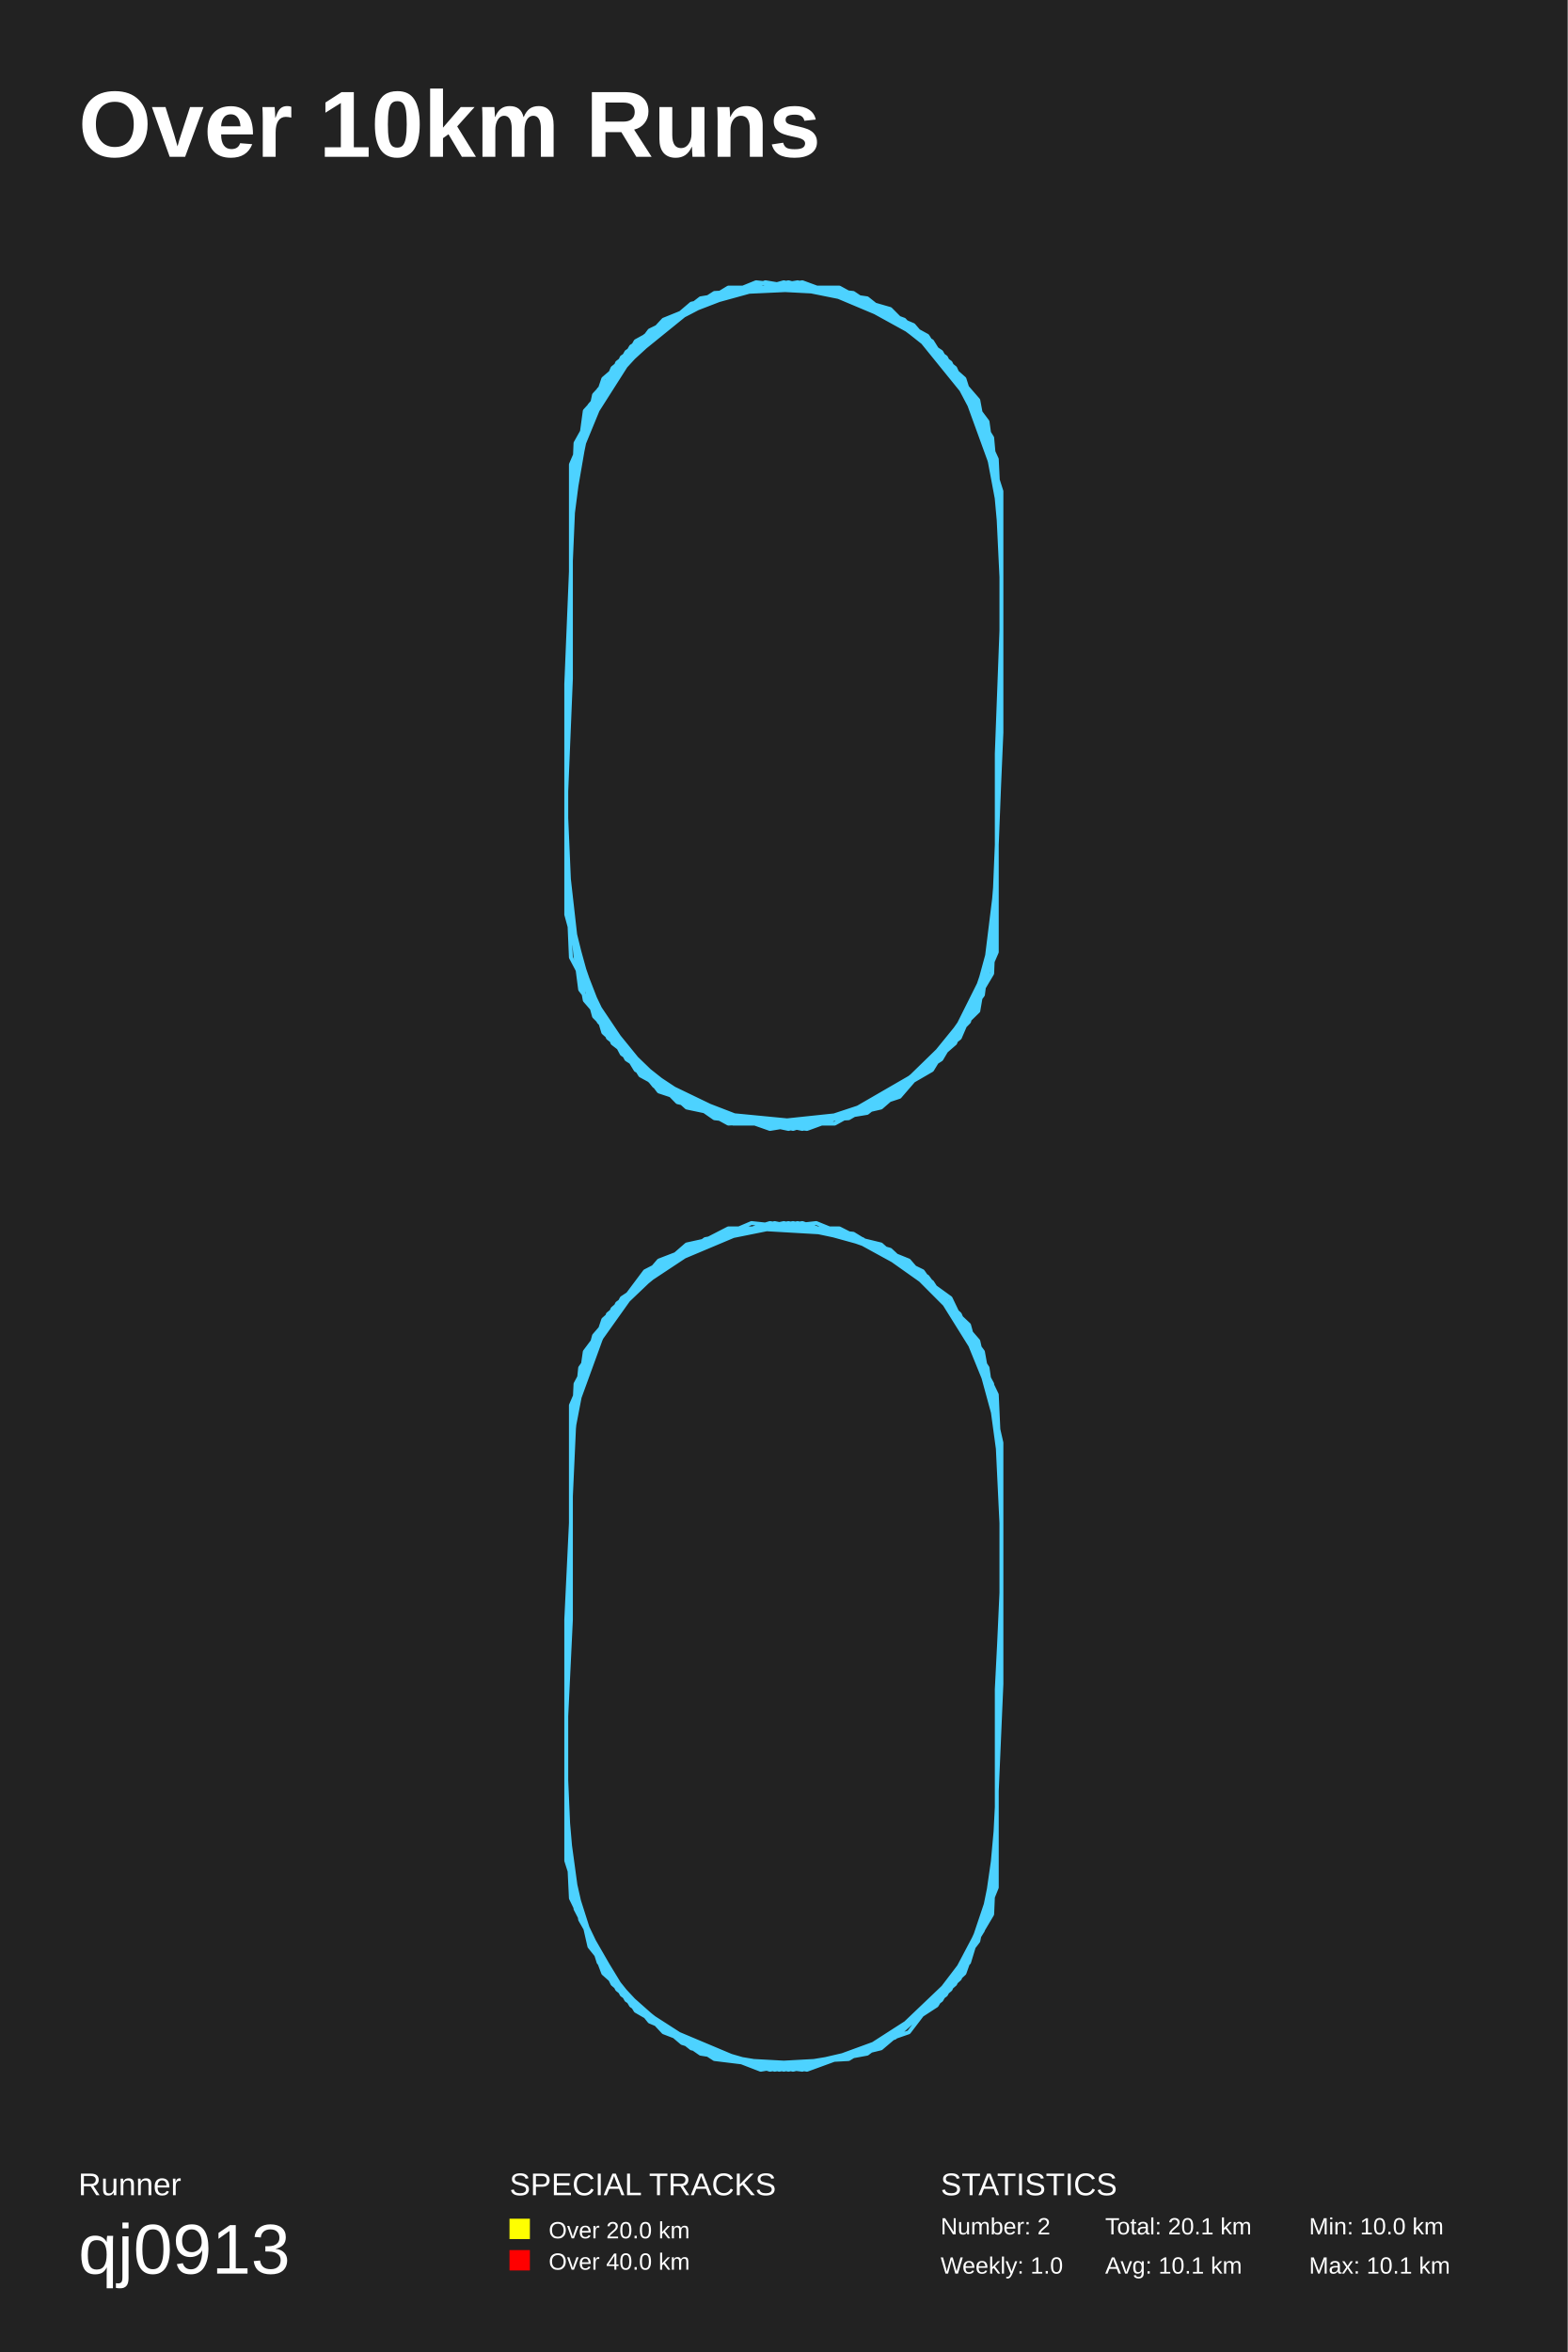
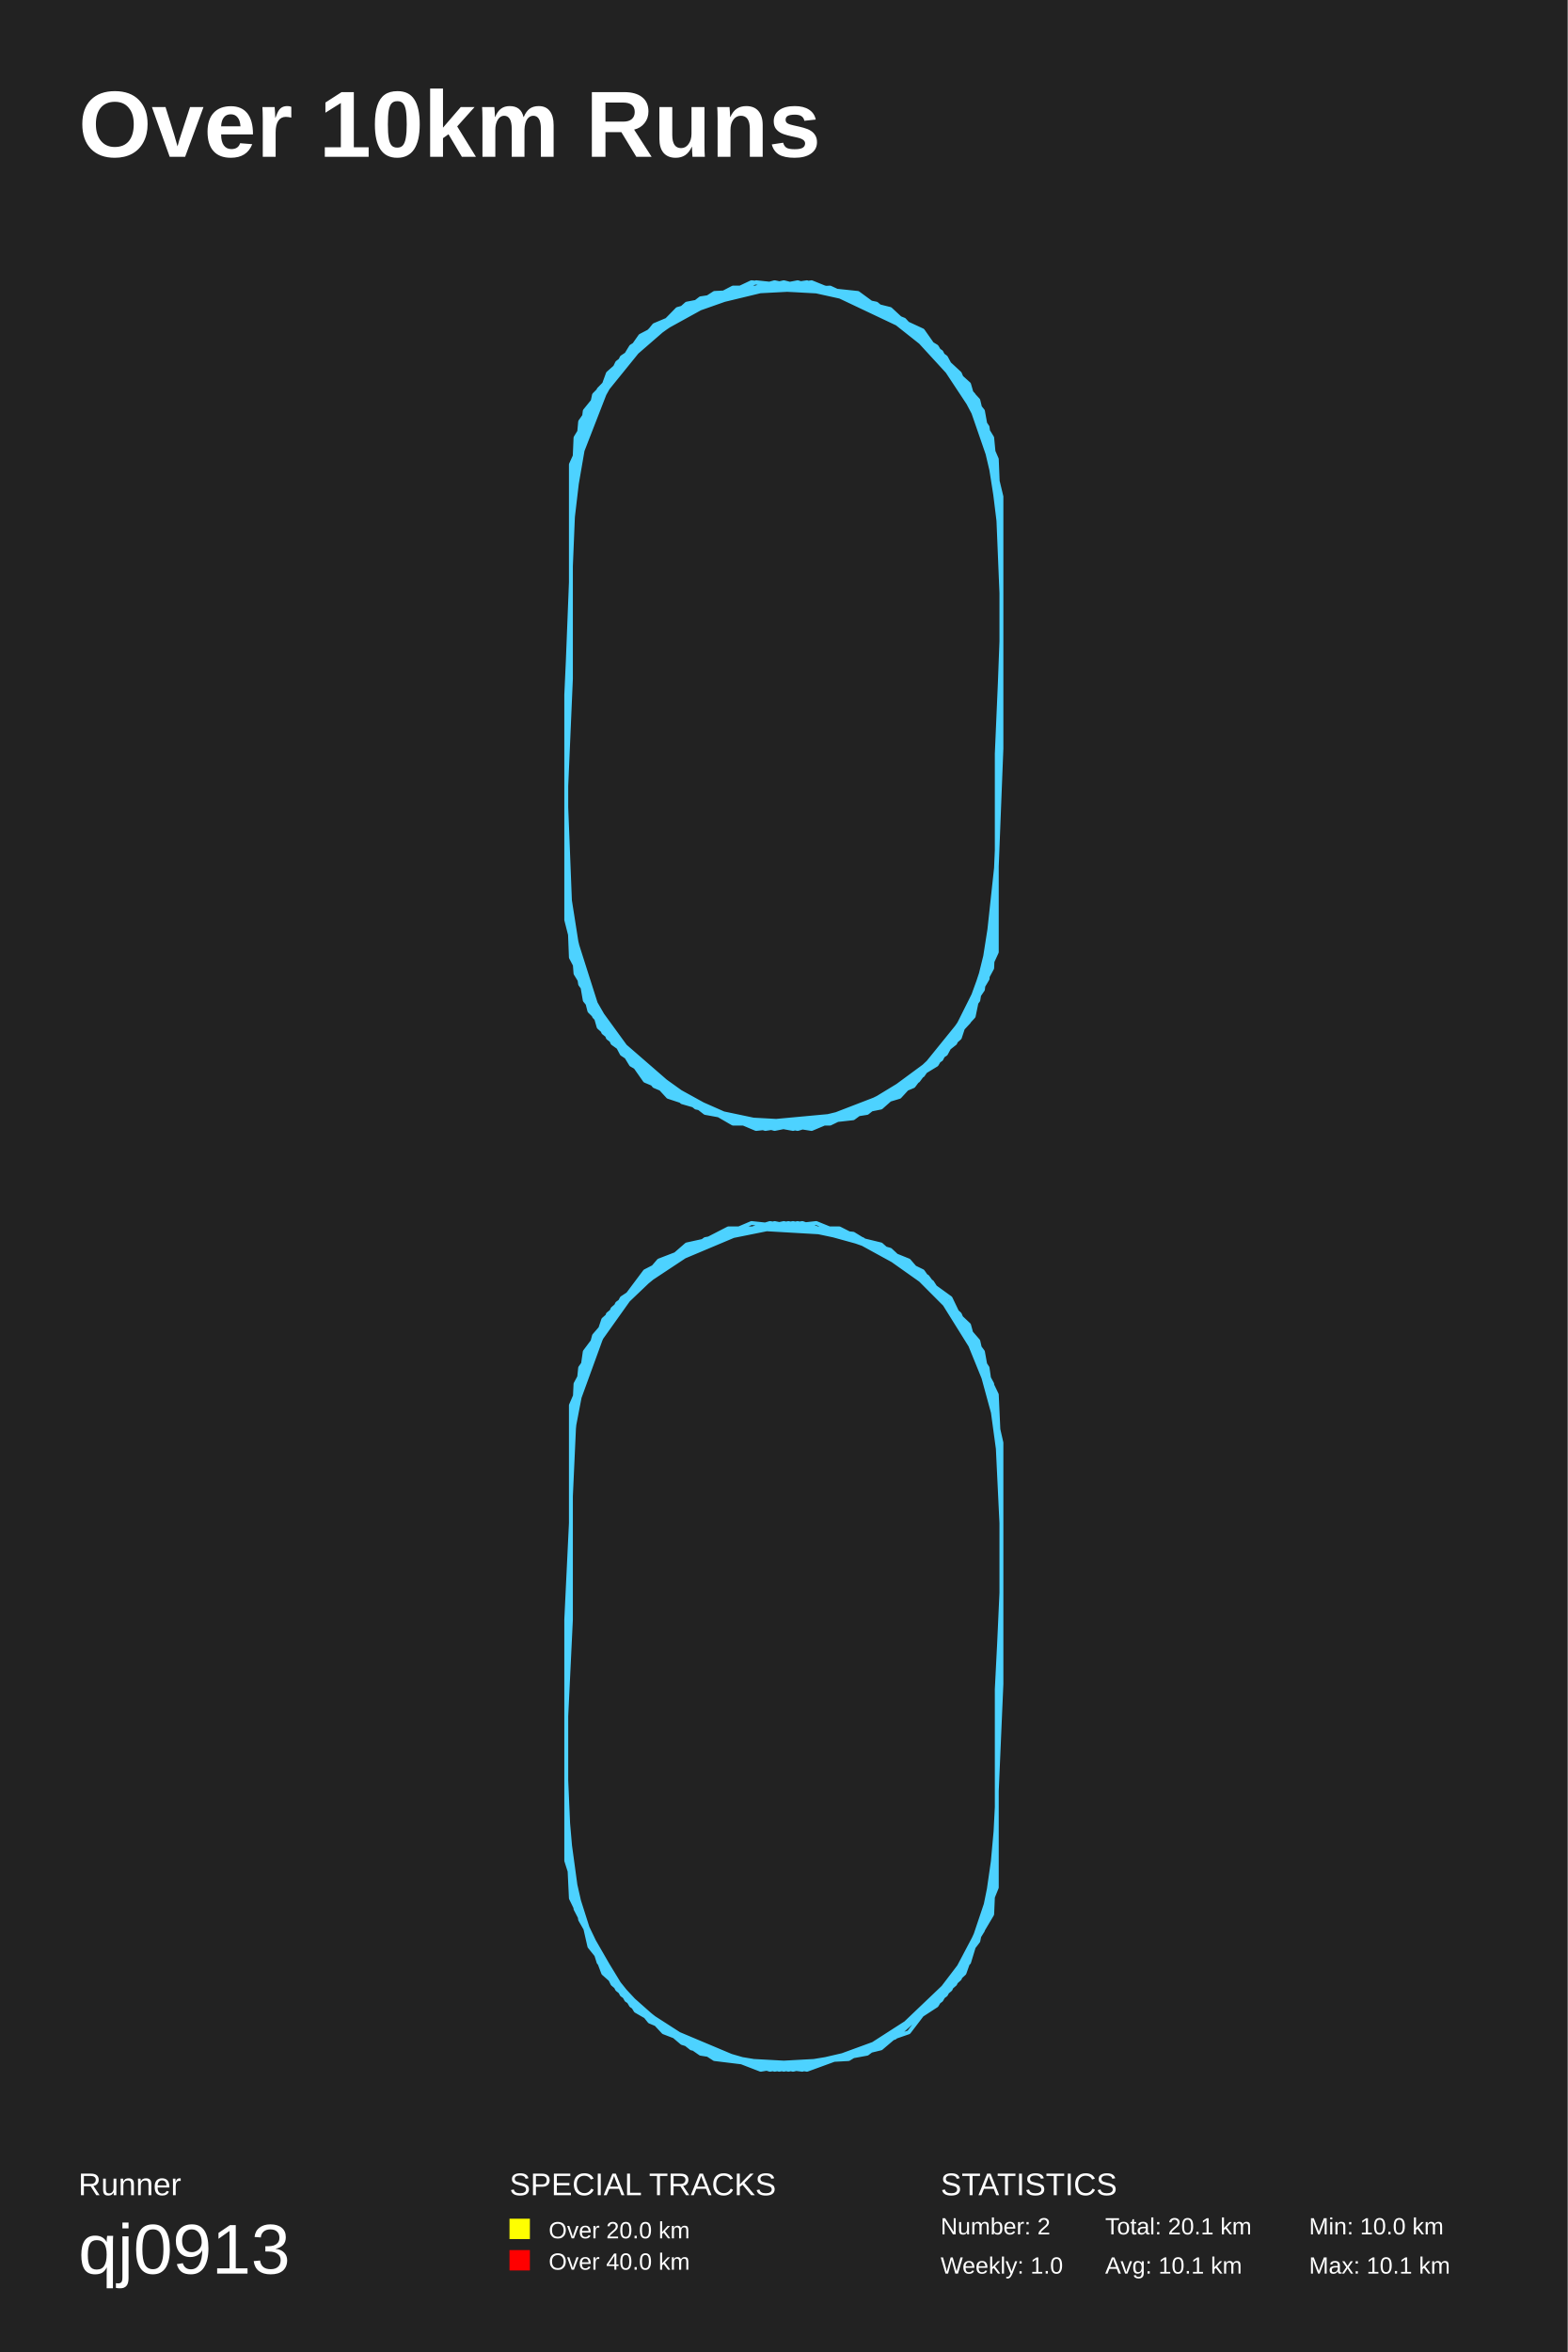
<svg xmlns="http://www.w3.org/2000/svg" baseProfile="full" height="300mm" version="1.1" viewBox="0,0,200,300" width="200mm">
  <defs />
  <rect fill="#222222" height="300" width="200" x="0" y="0" />
  <text fill="#FFFFFF" style="font-size:12px; font-family:Arial; font-weight:bold;" x="10" y="20">Over 10km Runs</text>
  <text fill="#FFFFFF" style="font-size:4px; font-family:Arial" x="10" y="280">Runner</text>
  <text fill="#FFFFFF" style="font-size:9px; font-family:Arial" x="10" y="290">qj0913</text>
  <text fill="#FFFFFF" style="font-size:4px; font-family:Arial" x="65" y="280">SPECIAL TRACKS</text>
  <rect fill="yellow" height="2.6" width="2.6" x="65" y="283" />
  <text fill="#FFFFFF" style="font-size:3px; font-family:Arial" x="70" y="285.5">Over 20.0 km</text>
  <rect fill="red" height="2.6" width="2.6" x="65" y="287" />
  <text fill="#FFFFFF" style="font-size:3px; font-family:Arial" x="70" y="289.5">Over 40.0 km</text>
  <text fill="#FFFFFF" style="font-size:4px; font-family:Arial" x="120" y="280">STATISTICS</text>
  <text fill="#FFFFFF" style="font-size:3px; font-family:Arial" x="120" y="285">Number: 2</text>
  <text fill="#FFFFFF" style="font-size:3px; font-family:Arial" x="120" y="290">Weekly: 1.0</text>
  <text fill="#FFFFFF" style="font-size:3px; font-family:Arial" x="141" y="285">Total: 20.1 km</text>
  <text fill="#FFFFFF" style="font-size:3px; font-family:Arial" x="141" y="290">Avg: 10.1 km</text>
  <text fill="#FFFFFF" style="font-size:3px; font-family:Arial" x="167" y="285">Min: 10.0 km</text>
  <text fill="#FFFFFF" style="font-size:3px; font-family:Arial" x="167" y="290">Max: 10.1 km</text>
-   <polyline fill="none" opacity="1" points="127.757,64.709 125.395,53.089 117.717,42.835 107.087,37.367 94.094,36.684 82.873,42.152 75.196,52.405 72.834,66.076 72.834,77.013 72.243,89.317 72.243,102.304 72.243,114.608 74.605,127.595 84.055,138.532 96.457,143.316 108.268,142.633 118.898,136.481 125.985,124.861 127.166,111.874 127.166,98.203 127.757,85.215 127.757,72.228 127.166,58.557 121.851,46.937 110.63,38.051 96.457,36.0 84.645,40.785 75.196,51.722 72.834,64.709 72.834,78.38 72.243,90.684 72.243,106.405 72.834,118.709 77.558,132.38 88.779,141.266 100.591,144.0 112.402,141.266 121.851,133.063 127.166,120.076 127.166,107.089 127.757,93.418 127.757,80.431 127.757,66.76 125.985,53.772 118.308,43.519 105.906,36.684 92.913,36.684 81.692,43.519 74.605,53.772 72.834,67.443 72.834,81.114 72.243,95.469 72.243,109.139 73.424,122.127 79.33,134.43 91.141,142.633 102.953,144.0 114.174,139.899 123.623,130.329 127.166,117.342 127.166,104.355 127.757,90.684 127.757,77.696 127.757,64.709 124.804,51.722 116.536,41.468 105.315,36.684 91.141,37.367 79.921,44.886 73.424,56.506 72.834,70.861 72.834,84.532 72.243,98.203 72.243,112.557 74.015,126.228 82.873,137.848 94.685,143.316 107.677,142.633 120.079,135.114 126.576,122.81 127.166,109.139 127.166,96.152 127.757,81.798 127.757,68.127 125.985,54.456 118.308,43.519 107.087,36.684 94.094,36.684 82.283,42.835 74.605,53.772 72.834,66.076 72.834,80.431 72.243,94.101 72.243,108.456 72.834,122.127 79.33,134.43 91.732,142.633 104.725,143.316 115.945,138.532 124.804,128.279 127.166,115.291 127.166,101.62 127.757,87.95 127.757,73.595 127.166,61.291 123.032,48.304 112.993,39.418 100.591,36.0 88.189,38.734 76.968,48.304 72.834,60.608 72.834,73.595 72.834,86.582 72.243,100.937 72.243,115.291 75.196,127.595 84.645,139.215 98.228,144.0 110.63,141.949 121.851,133.063 127.166,120.076 127.166,105.722 127.757,92.734 127.757,78.38 127.757,65.393 124.804,51.722 117.127,42.152 104.134,36.684 91.141,37.367 79.33,45.57 73.424,57.874 72.834,71.544 72.834,85.215 72.243,98.203 72.243,111.874 74.015,124.861 81.102,136.481 93.504,143.316 106.496,143.316 118.898,136.481 125.985,124.861 127.166,111.19 127.166,98.886 127.757,83.848 127.757,70.177 126.576,57.19 120.67,45.57 110.04,38.051 97.638,36.0 84.645,40.785 75.787,50.355 72.834,64.709 72.834,77.013 72.243,90 72.243,104.355 72.834,118.025 76.377,130.329 87.007,140.582 100.591,144.0 112.993,140.582 123.032,131.013 127.166,118.709 127.166,103.671 127.757,90.684 127.757,75.646 127.757,64.025 123.623,49.671 115.355,40.785 102.362,36.0 89.37,38.051 78.149,46.937 72.834,59.241 72.834,73.595 72.243,87.266 72.243,100.937 72.243,114.608 75.787,128.962 83.464,138.532 95.866,143.316 107.677,142.633 120.079,135.114 125.985,124.861 127.166,110.507 127.166,97.519 127.757,83.848 127.757,70.177 126.576,56.506 120.079,44.886 108.859,37.367 96.457,36.0 84.645,40.785 75.787,50.355 72.834,64.025 72.834,78.38 72.243,90.684 72.243,105.038 72.834,118.025 76.968,131.696 87.598,141.266 100.591,144.0 112.402,141.266 123.623,130.329 127.166,118.025 127.166,102.988 127.757,90.684 127.757,76.329 127.757,62.658 123.623,49.671 113.583,39.418 101.772,36.0 89.37,38.051 78.739,46.253 72.834,60.608 72.834,72.912 72.243,87.266 72.243,100.937 72.243,114.608 75.196,127.595 84.055,139.215 96.457,143.316 109.449,141.949 120.079,135.114 126.576,122.127 127.166,107.772 127.757,92.734 127.757,80.431 127.757,65.393 124.804,52.405 115.945,41.468 105.315,36.684 91.141,37.367 80.511,44.203 73.424,56.506 72.834,70.177 72.834,84.532 72.243,96.152 72.243,111.19 74.015,124.861 82.283,137.165 93.504,143.316 107.087,142.633 117.717,137.165 125.395,126.912 127.166,112.557 127.166,97.519 127.757,84.532 127.757,70.177 126.576,57.19 120.079,44.886 109.449,38.051 96.457,36.0 85.236,40.785 74.605,52.405 72.834,65.393 72.834,79.747 72.243,93.418 72.243,108.456 72.834,122.127 79.921,135.114 90.551,141.949 104.725,143.316 115.945,138.532 125.395,126.912 127.166,113.241 127.166,97.519 127.757,84.532 127.757,68.81 126.576,55.823 118.308,42.835 107.087,36.684 92.323,37.367 81.102,43.519 73.424,57.19 72.834,69.494 72.834,83.848 72.243,96.836 72.243,111.874 74.015,124.861 81.692,137.165 92.913,143.316 107.087,142.633 117.717,137.165 125.395,126.228 127.166,111.874 127.166,97.519 127.757,83.165 127.757,69.494 126.576,55.823 118.898,43.519 107.677,37.367 93.504,36.684 82.283,42.835 74.015,55.823 72.834,67.443 72.834,81.798 72.243,96.836 72.243,109.139 74.015,124.861 81.102,136.481 95.275,143.316 107.087,142.633 120.079,135.114 126.576,124.177 127.166,109.823 127.166,96.152 127.757,80.431 127.757,66.76 124.804,51.038 116.536,41.468 102.362,36.0 89.96,38.051 78.149,47.62 72.834,59.241 72.834,74.279 72.243,87.266 72.243,102.304 72.243,115.291 76.377,130.329 86.417,140.582 101.181,144.0 113.583,139.899 124.804,128.962 127.166,115.291 127.166,100.253 127.757,86.582 127.757,70.861 127.166,58.557 121.261,46.253 111.221,38.734 97.638,36.0 85.236,40.785 75.196,51.722 72.834,64.709 72.834,79.063 72.243,92.051 72.243,105.722 72.834,119.393 78.149,133.063 88.779,141.266 102.362,144.0 114.764,139.899 124.804,128.279 127.166,115.291 127.166,100.937 127.757,87.95 127.757,72.912 127.166,61.291 122.442,48.304 113.583,39.418 100,36.0 87.598,39.418 76.377,49.671 72.834,61.975 72.834,76.329 72.243,88.633 72.243,103.671 72.243,116.658 75.787,129.646 85.236,139.215 98.228,144.0 111.221,141.266 122.442,132.38 127.166,121.443 127.166,107.089 127.757,93.418 127.757,79.063 127.757,64.709 124.804,51.722 117.127,42.152" stroke="#4DD2FF" stroke-dasharray="none" stroke-linecap="round" stroke-linejoin="round" stroke-width="0.5" />
-   <polyline fill="none" opacity="1" points="72.243,216.836 72.243,229.139 72.834,242.127 78.149,253.063 88.189,261.266 99.409,264.0 111.221,261.266 120.67,254.43 126.576,243.494 127.166,230.507 127.166,217.519 127.757,205.215 127.757,192.912 127.166,179.924 122.442,167.62 113.583,159.418 101.772,156.0 88.189,158.734 78.149,166.937 72.834,179.241 72.834,191.544 72.834,203.848 72.243,216.152 72.243,229.139 72.834,241.443 78.149,253.063 87.007,260.582 98.228,264.0 109.449,261.949 119.489,255.798 125.395,246.228 127.166,233.924 127.166,221.62 127.757,208.633 127.757,197.013 127.757,184.025 124.804,171.038 116.536,161.468 107.087,156.684 92.913,156.684 82.283,162.152 74.605,172.405 72.834,184.709 72.834,196.329 72.243,208.633 72.243,220.253 72.243,233.241 74.015,244.861 80.511,255.798 91.141,262.633 102.362,264.0 114.174,259.899 123.032,251.013 127.166,238.709 127.166,225.722 127.757,212.051 127.757,200.431 127.757,186.76 125.985,174.456 118.898,163.519 108.859,157.367 95.866,156.0 84.645,160.785 75.787,170.355 72.834,182.658 72.834,194.962 72.243,207.266 72.243,218.886 72.243,231.874 74.015,244.861 79.921,255.114 90.551,261.949 102.953,264.0 114.174,259.899 123.032,251.696 127.166,240.076 127.166,227.089 127.166,216.152 127.757,203.165 127.757,190.861 127.166,177.874 121.261,165.57 111.811,158.734 100,156.0 87.598,158.734 77.558,168.304 73.424,177.874 72.834,190.861 72.834,203.165 72.243,216.152 72.243,228.456 72.834,241.443 78.739,253.747 87.598,260.582 98.819,264.0 109.449,261.949 119.489,255.798 125.395,246.228 127.166,233.924 127.166,222.304 127.757,209.317 127.757,197.696 127.757,185.393 125.395,173.089 117.717,162.152 106.496,156.684 94.094,156.684 83.464,161.468 75.787,170.355 72.834,182.658 72.834,194.962 72.243,207.266 72.243,218.886 72.243,231.874 73.424,243.494 80.511,255.798 89.37,261.949 102.362,264.0 114.174,259.899 122.442,252.38 127.166,240.76 127.166,228.456 127.166,216.152 127.757,203.165 127.757,190.861 127.166,177.874 121.261,166.253 111.811,158.734 98.819,156.0 87.598,159.418 77.558,167.62 72.834,180.608 72.834,192.912 72.834,206.582 72.243,218.886 72.243,231.19 73.424,243.494 79.33,254.43 88.779,261.266 100,264.0 112.402,261.266 121.851,253.063 126.576,242.81 127.166,230.507 127.166,218.886 127.757,206.582 127.757,194.279 127.166,181.975 124.213,170.355 116.536,161.468 106.496,156.684 94.685,156.684 84.055,160.785 75.787,170.355 72.834,181.975 72.834,193.595 72.834,205.215 72.243,217.519 72.243,229.823 72.834,242.127 78.149,253.063 87.007,260.582 98.228,264.0 110.04,261.949 119.489,255.798 125.985,244.861 127.166,233.924 127.166,220.937 127.757,210 127.757,196.329 127.757,185.393 125.395,172.405 118.308,162.835 107.677,157.367 95.866,156.684 84.645,160.785 75.787,170.355 72.834,182.658 72.834,194.279 72.243,206.582 72.243,218.886 72.243,231.19 73.424,243.494 78.739,253.747 88.189,261.266 99.409,264.0 111.811,261.266 120.079,255.114 126.576,242.81 127.166,231.874 127.166,218.203 127.757,207.266 127.757,194.279 127.166,181.975 123.623,168.987 114.174,160.101 102.362,156.0 89.96,158.051 78.739,166.253 73.424,177.19 72.834,189.494 72.834,203.165 72.243,215.469 72.243,229.139 72.834,241.443 78.739,253.747 87.598,260.582 99.409,264.0 110.63,261.949 120.67,254.43 125.985,244.177 127.166,232.557 127.166,220.253 127.757,207.95 127.757,196.329 127.757,184.025 124.804,171.722 117.717,162.835 107.087,156.684 95.275,156.684 83.464,161.468 75.787,170.355 72.834,181.291 72.834,192.912 72.834,205.899 72.243,218.886 72.243,231.19 73.424,242.81 78.149,253.063 88.189,261.266 101.181,264.0 112.402,261.266 121.261,253.747 126.576,242.127 127.166,230.507 127.166,217.519 127.757,204.532 127.757,192.228 127.166,179.924 122.442,168.304 113.583,159.418 101.181,156.0 89.96,158.051 78.739,166.253 73.424,177.874 72.834,190.177 72.834,202.481 72.243,216.152 72.243,228.456 72.834,242.127 78.739,253.747 88.189,261.266 100.591,264.0 112.402,261.266 121.851,253.063 127.166,240.76 127.166,229.139 127.166,215.469 127.757,203.848 127.757,189.494 126.576,176.506 120.67,165.57 110.04,158.051 98.228,156.0 87.007,159.418 76.968,168.304 72.834,180.608 72.834,193.595 72.834,205.215 72.243,218.203 72.243,229.823 73.424,243.494 78.739,253.747 89.37,261.949 102.362,264.0 113.583,259.899 123.623,250.329 127.166,238.709 127.166,226.405 127.757,213.418 127.757,201.114 127.757,188.127 125.985,175.139 118.308,162.835 107.087,156.684 93.504,156.684 82.283,162.835 74.015,174.456 72.834,186.076 72.834,199.063 72.243,210.684 72.243,224.355 72.243,237.342 76.377,250.329 84.645,259.215 97.047,264.0 109.449,261.949 120.079,255.114 126.576,244.177 127.166,230.507 127.166,218.886 127.757,205.215 127.757,193.595 127.166,178.557 122.442,167.62 112.402,158.734 101.181,156.0 87.598,158.734 78.149,166.937 72.834,179.241 72.834,190.861 72.834,205.899 72.243,218.203 72.243,231.874 74.015,244.861 81.102,256.481 91.732,262.633 104.134,263.316 115.945,259.215 124.804,247.595 127.166,235.975 127.166,221.62 127.757,210 127.757,195.646 127.757,184.025 124.804,171.038 115.945,160.785 104.134,156.0 91.732,157.367 79.33,165.57 73.424,176.506 72.834,188.81 72.834,201.798 72.243,214.785 72.243,227.089 72.834,240.76 76.968,251.696 87.007,260.582 98.819,264.0 110.63,261.949 121.851,253.063 127.166,240.76 127.166,228.456 127.757,214.785 127.757,201.114 127.757,187.443 125.985,175.139 118.898,163.519 107.677,157.367 95.866,156.684 82.873,162.152 75.196,171.722 72.834,184.025 72.834,197.013 72.243,210 72.243,223.671 72.243,235.291 75.196,248.279 82.873,257.848 95.866,263.316 108.268,262.633 119.489,255.798 125.985,244.861 127.166,231.874 127.166,219.57 127.757,206.582 127.757,192.912 127.166,179.924 122.442,167.62 112.993,159.418 100.591,156.0 87.598,158.734 77.558,168.304 72.834,181.291 72.834,194.962 72.243,207.95 72.243,220.253" stroke="#4DD2FF" stroke-dasharray="none" stroke-linecap="round" stroke-linejoin="round" stroke-width="0.5" />
+   <polyline fill="none" opacity="1" points="124.804,51.722 117.127,42.152 105.315,36.684 93.504,36.684 81.692,42.835 74.015,53.772 72.834,66.76 72.834,78.38 72.243,90.684 72.243,103.671 72.243,115.291 75.787,129.646 85.236,139.899 97.638,144.0 109.449,141.949 120.67,134.43 126.576,123.494 127.166,109.139 127.166,96.836 127.757,83.165 127.757,70.861 126.576,57.19 120.079,44.886 108.859,37.367 95.866,36.0 82.873,42.152 74.605,53.089 72.834,66.076 72.834,79.747 72.243,93.418 72.243,107.089 72.834,121.443 78.149,133.063 90.551,141.949 101.772,144.0 112.993,140.582 122.442,131.696 127.166,118.709 127.166,105.722 127.757,92.051 127.757,79.063 127.757,65.393 125.395,52.405 117.127,42.152 104.725,36.684 91.141,37.367 80.511,44.203 74.015,55.823 72.834,68.81 72.834,82.481 72.243,96.836 72.243,110.507 73.424,123.494 80.511,135.798 92.323,142.633 104.134,143.316 115.945,138.532 124.213,129.646 127.166,115.291 127.166,102.304 127.757,90 127.757,76.329 127.757,63.342 124.213,50.355 115.355,40.785 103.543,36.0 89.96,38.051 78.739,46.253 73.424,57.874 72.834,72.228 72.834,86.582 72.243,100.253 72.243,113.924 74.605,127.595 83.464,138.532 96.457,144.0 108.859,142.633 121.851,133.063 126.576,122.127 127.166,108.456 127.757,94.101 127.757,79.747 127.757,66.76 125.395,53.089 117.717,42.152 105.906,36.684 92.913,37.367 80.511,44.203 74.015,55.139 72.834,68.127 72.834,81.798 72.243,95.469 72.243,109.823 73.424,123.494 80.511,135.798 93.504,143.316 105.906,143.316 117.127,137.848 124.804,127.595 127.166,113.241 127.166,100.253 127.757,86.582 127.757,72.228 127.166,59.241 122.442,47.62 111.811,38.734 98.819,36.0 86.417,39.418 76.377,49.671 72.834,62.658 72.834,74.962 72.243,89.317 72.243,101.62 72.243,117.342 75.196,128.962 87.007,140.582 98.819,144.0 112.402,141.266 122.442,132.38 127.166,118.025 127.166,104.355 127.757,91.367 127.757,78.38 127.757,63.342 124.804,51.038 115.355,40.785 102.953,36.0 89.37,38.051 78.739,46.253 72.834,59.241 72.834,72.912 72.834,86.582 72.243,99.57 72.243,113.924 74.015,125.544 82.873,137.848 95.275,143.316 108.268,142.633 119.489,135.798 126.576,122.81 127.166,109.823 127.166,96.152 127.757,82.481 127.757,68.127 126.576,55.823 119.489,44.203 108.268,37.367 95.866,36.684 83.464,41.468 75.196,52.405 72.834,65.393 72.834,78.38 72.243,92.051 72.243,105.038 72.834,119.393 76.968,131.696 88.779,141.266 101.772,144.0 115.355,139.215 123.623,130.329 127.166,115.975 127.166,102.988 127.757,88.633 127.757,75.646 127.166,61.291 123.623,48.987 112.993,39.418 101.772,36.0 87.598,39.418 78.149,47.62 72.834,61.291 72.834,74.279 72.243,89.317 72.243,101.62 72.243,116.658 75.787,129.646 85.236,139.215 96.457,144.0 109.449,141.949 120.079,135.114 126.576,122.127 127.166,109.823 127.757,95.469 127.757,83.165 127.757,67.443 125.985,55.139 118.308,43.519 108.268,37.367 94.685,36.684 84.055,41.468 75.196,52.405 72.834,66.076 72.834,79.063 72.243,92.734 72.243,106.405 72.834,120.076 77.558,132.38 89.96,141.949 101.181,144.0 114.764,139.899 124.213,129.646 127.166,115.291 127.166,102.304 127.757,88.633 127.757,74.279 127.166,61.291 122.442,47.62 113.583,39.418 100,36.0 88.189,38.734 77.558,47.62 72.834,60.608 72.834,75.646 72.243,88.633 72.243,102.988 72.243,114.608 75.787,129.646 85.826,139.899 97.638,144.0 110.63,141.949 121.851,133.063 127.166,121.443 127.166,104.355 127.757,92.051 127.757,77.696 127.757,65.393 124.213,50.355 115.945,41.468 102.953,36.0 90.551,38.051 79.33,45.57 73.424,57.19 72.834,71.544 72.834,85.215 72.243,98.886 72.243,111.874 74.605,126.912 83.464,138.532 95.275,143.316 107.677,142.633 118.898,135.798 125.395,126.228 127.166,109.823 127.166,96.836 127.757,83.165 127.757,69.494 125.985,55.139 119.489,44.203 107.677,37.367 95.275,36.684 82.873,42.152 74.605,53.089 72.834,68.127 72.834,80.431 72.243,96.152 72.243,109.139 73.424,124.177 80.511,135.798 92.913,142.633 105.315,143.316 117.717,137.165 125.395,126.228 127.166,110.507 127.166,97.519 127.757,81.798 127.757,68.127 125.395,53.089 117.717,42.835 104.725,36.684 91.141,37.367 78.739,46.253 73.424,57.19 72.834,71.544 72.834,84.532 72.243,99.57 72.243,112.557 74.605,126.912 82.283,137.848 95.275,143.316 107.677,142.633 119.489,135.798 125.985,124.861 127.166,110.507 127.757,95.469 127.757,81.798 127.757,67.443 125.985,54.456 117.717,42.152 105.315,36.684 92.323,37.367 80.511,44.203 73.424,55.823 72.834,69.494 72.834,83.848 72.243,96.836 72.243,111.874 74.015,125.544 83.464,138.532 95.275,143.316 110.04,141.949 120.079,135.114 127.166,121.443 127.166,109.139 127.757,92.734 127.757,79.747 127.757,64.025 124.213,51.038 114.174,40.101 101.772,36.0 87.598,38.734 77.558,47.62 72.834,61.975 72.834,75.646 72.243,90 72.243,102.988 72.834,118.025 76.968,131.013 88.779,141.266 101.772,144.0 115.945,138.532 124.804,127.595 127.166,113.241 127.166,99.57 127.757,83.848 127.757,70.177 126.576,56.506 120.67,45.57 109.449,37.367 96.457,36.0 83.464,41.468 74.605,52.405 72.834,66.76 72.834,79.747 72.243,94.101 72.243,107.089 72.834,122.127 79.33,134.43 90.551,141.949 103.543,144.0 116.536,138.532 124.804,127.595 127.166,112.557 127.166,100.253 127.757,85.899 127.757,72.912 127.166,58.557 122.442,47.62 111.221,38.734 98.819,36.0 85.236,40.785 75.787,50.355 72.834,64.025 72.834,77.013 72.243,91.367 72.243,104.355 72.834,118.709 76.377,131.013 87.007,140.582 98.819,144.0 112.993,140.582 122.442,131.696 127.166,119.393 127.166,106.405 127.757,91.367 127.757,77.696 127.757,63.342 124.213,51.038" stroke="#4DD2FF" stroke-dasharray="none" stroke-linecap="round" stroke-linejoin="round" stroke-width="0.5" />
+   <polyline fill="none" opacity="1" points="72.243,229.139 72.834,242.127 78.149,253.063 88.189,261.266 99.409,264.0 111.221,261.266 120.67,254.43 126.576,243.494 127.166,230.507 127.166,217.519 127.757,205.215 127.757,192.912 127.166,179.924 122.442,167.62 113.583,159.418 101.772,156.0 88.189,158.734 78.149,166.937 72.834,179.241 72.834,191.544 72.834,203.848 72.243,216.152 72.243,229.139 72.834,241.443 78.149,253.063 87.007,260.582 98.228,264.0 109.449,261.949 119.489,255.798 125.395,246.228 127.166,233.924 127.166,221.62 127.757,208.633 127.757,197.013 127.757,184.025 124.804,171.038 116.536,161.468 107.087,156.684 92.913,156.684 82.283,162.152 74.605,172.405 72.834,184.709 72.834,196.329 72.243,208.633 72.243,220.253 72.243,233.241 74.015,244.861 80.511,255.798 91.141,262.633 102.362,264.0 114.174,259.899 123.032,251.013 127.166,238.709 127.166,225.722 127.757,212.051 127.757,200.431 127.757,186.76 125.985,174.456 118.898,163.519 108.859,157.367 95.866,156.0 84.645,160.785 75.787,170.355 72.834,182.658 72.834,194.962 72.243,207.266 72.243,218.886 72.243,231.874 74.015,244.861 79.921,255.114 90.551,261.949 102.953,264.0 114.174,259.899 123.032,251.696 127.166,240.076 127.166,227.089 127.166,216.152 127.757,203.165 127.757,190.861 127.166,177.874 121.261,165.57 111.811,158.734 100,156.0 87.598,158.734 77.558,168.304 73.424,177.874 72.834,190.861 72.834,203.165 72.243,216.152 72.243,228.456 72.834,241.443 78.739,253.747 87.598,260.582 98.819,264.0 109.449,261.949 119.489,255.798 125.395,246.228 127.166,233.924 127.166,222.304 127.757,209.317 127.757,197.696 127.757,185.393 125.395,173.089 117.717,162.152 106.496,156.684 94.094,156.684 83.464,161.468 75.787,170.355 72.834,182.658 72.834,194.962 72.243,207.266 72.243,218.886 72.243,231.874 73.424,243.494 80.511,255.798 89.37,261.949 102.362,264.0 114.174,259.899 122.442,252.38 127.166,240.76 127.166,228.456 127.166,216.152 127.757,203.165 127.757,190.861 127.166,177.874 121.261,166.253 111.811,158.734 98.819,156.0 87.598,159.418 77.558,167.62 72.834,180.608 72.834,192.912 72.834,206.582 72.243,218.886 72.243,231.19 73.424,243.494 79.33,254.43 88.779,261.266 100,264.0 112.402,261.266 121.851,253.063 126.576,242.81 127.166,230.507 127.166,218.886 127.757,206.582 127.757,194.279 127.166,181.975 124.213,170.355 116.536,161.468 106.496,156.684 94.685,156.684 84.055,160.785 75.787,170.355 72.834,181.975 72.834,193.595 72.834,205.215 72.243,217.519 72.243,229.823 72.834,242.127 78.149,253.063 87.007,260.582 98.228,264.0 110.04,261.949 119.489,255.798 125.985,244.861 127.166,233.924 127.166,220.937 127.757,210 127.757,196.329 127.757,185.393 125.395,172.405 118.308,162.835 107.677,157.367 95.866,156.684 84.645,160.785 75.787,170.355 72.834,182.658 72.834,194.279 72.243,206.582 72.243,218.886 72.243,231.19 73.424,243.494 78.739,253.747 88.189,261.266 99.409,264.0 111.811,261.266 120.079,255.114 126.576,242.81 127.166,231.874 127.166,218.203 127.757,207.266 127.757,194.279 127.166,181.975 123.623,168.987 114.174,160.101 102.362,156.0 89.96,158.051 78.739,166.253 73.424,177.19 72.834,189.494 72.834,203.165 72.243,215.469 72.243,229.139 72.834,241.443 78.739,253.747 87.598,260.582 99.409,264.0 110.63,261.949 120.67,254.43 125.985,244.177 127.166,232.557 127.166,220.253 127.757,207.95 127.757,196.329 127.757,184.025 124.804,171.722 117.717,162.835 107.087,156.684 95.275,156.684 83.464,161.468 75.787,170.355 72.834,181.291 72.834,192.912 72.834,205.899 72.243,218.886 72.243,231.19 73.424,242.81 78.149,253.063 88.189,261.266 101.181,264.0 112.402,261.266 121.261,253.747 126.576,242.127 127.166,230.507 127.166,217.519 127.757,204.532 127.757,192.228 127.166,179.924 122.442,168.304 113.583,159.418 101.181,156.0 89.96,158.051 78.739,166.253 73.424,177.874 72.834,190.177 72.834,202.481 72.243,216.152 72.243,228.456 72.834,242.127 78.739,253.747 88.189,261.266 100.591,264.0 112.402,261.266 121.851,253.063 127.166,240.76 127.166,229.139 127.166,215.469 127.757,203.848 127.757,189.494 126.576,176.506 120.67,165.57 110.04,158.051 98.228,156.0 87.007,159.418 76.968,168.304 72.834,180.608 72.834,193.595 72.834,205.215 72.243,218.203 72.243,229.823 73.424,243.494 78.739,253.747 89.37,261.949 102.362,264.0 113.583,259.899 123.623,250.329 127.166,238.709 127.166,226.405 127.757,213.418 127.757,201.114 127.757,188.127 125.985,175.139 118.308,162.835 107.087,156.684 93.504,156.684 82.283,162.835 74.015,174.456 72.834,186.076 72.834,199.063 72.243,210.684 72.243,224.355 72.243,237.342 76.377,250.329 84.645,259.215 97.047,264.0 109.449,261.949 120.079,255.114 126.576,244.177 127.166,230.507 127.166,218.886 127.757,205.215 127.757,193.595 127.166,178.557 122.442,167.62 112.402,158.734 101.181,156.0 87.598,158.734 78.149,166.937 72.834,179.241 72.834,190.861 72.834,205.899 72.243,218.203 72.243,231.874 74.015,244.861 81.102,256.481 91.732,262.633 104.134,263.316 115.945,259.215 124.804,247.595 127.166,235.975 127.166,221.62 127.757,210 127.757,195.646 127.757,184.025 124.804,171.038 115.945,160.785 104.134,156.0 91.732,157.367 79.33,165.57 73.424,176.506 72.834,188.81 72.834,201.798 72.243,214.785 72.243,227.089 72.834,240.76 76.968,251.696 87.007,260.582 98.819,264.0 110.63,261.949 121.851,253.063 127.166,240.76 127.166,228.456 127.757,214.785 127.757,201.114 127.757,187.443 125.985,175.139 118.898,163.519 107.677,157.367 95.866,156.684 82.873,162.152 75.196,171.722 72.834,184.025 72.834,197.013 72.243,210 72.243,223.671 72.243,235.291 75.196,248.279 82.873,257.848 95.866,263.316 108.268,262.633 119.489,255.798 125.985,244.861 127.166,231.874 127.166,219.57 127.757,206.582 127.757,192.912 127.166,179.924 122.442,167.62 112.993,159.418 100.591,156.0 87.598,158.734 77.558,168.304 72.834,181.291 72.834,194.962 72.243,207.95" stroke="#4DD2FF" stroke-dasharray="none" stroke-linecap="round" stroke-linejoin="round" stroke-width="0.5" />
</svg>
